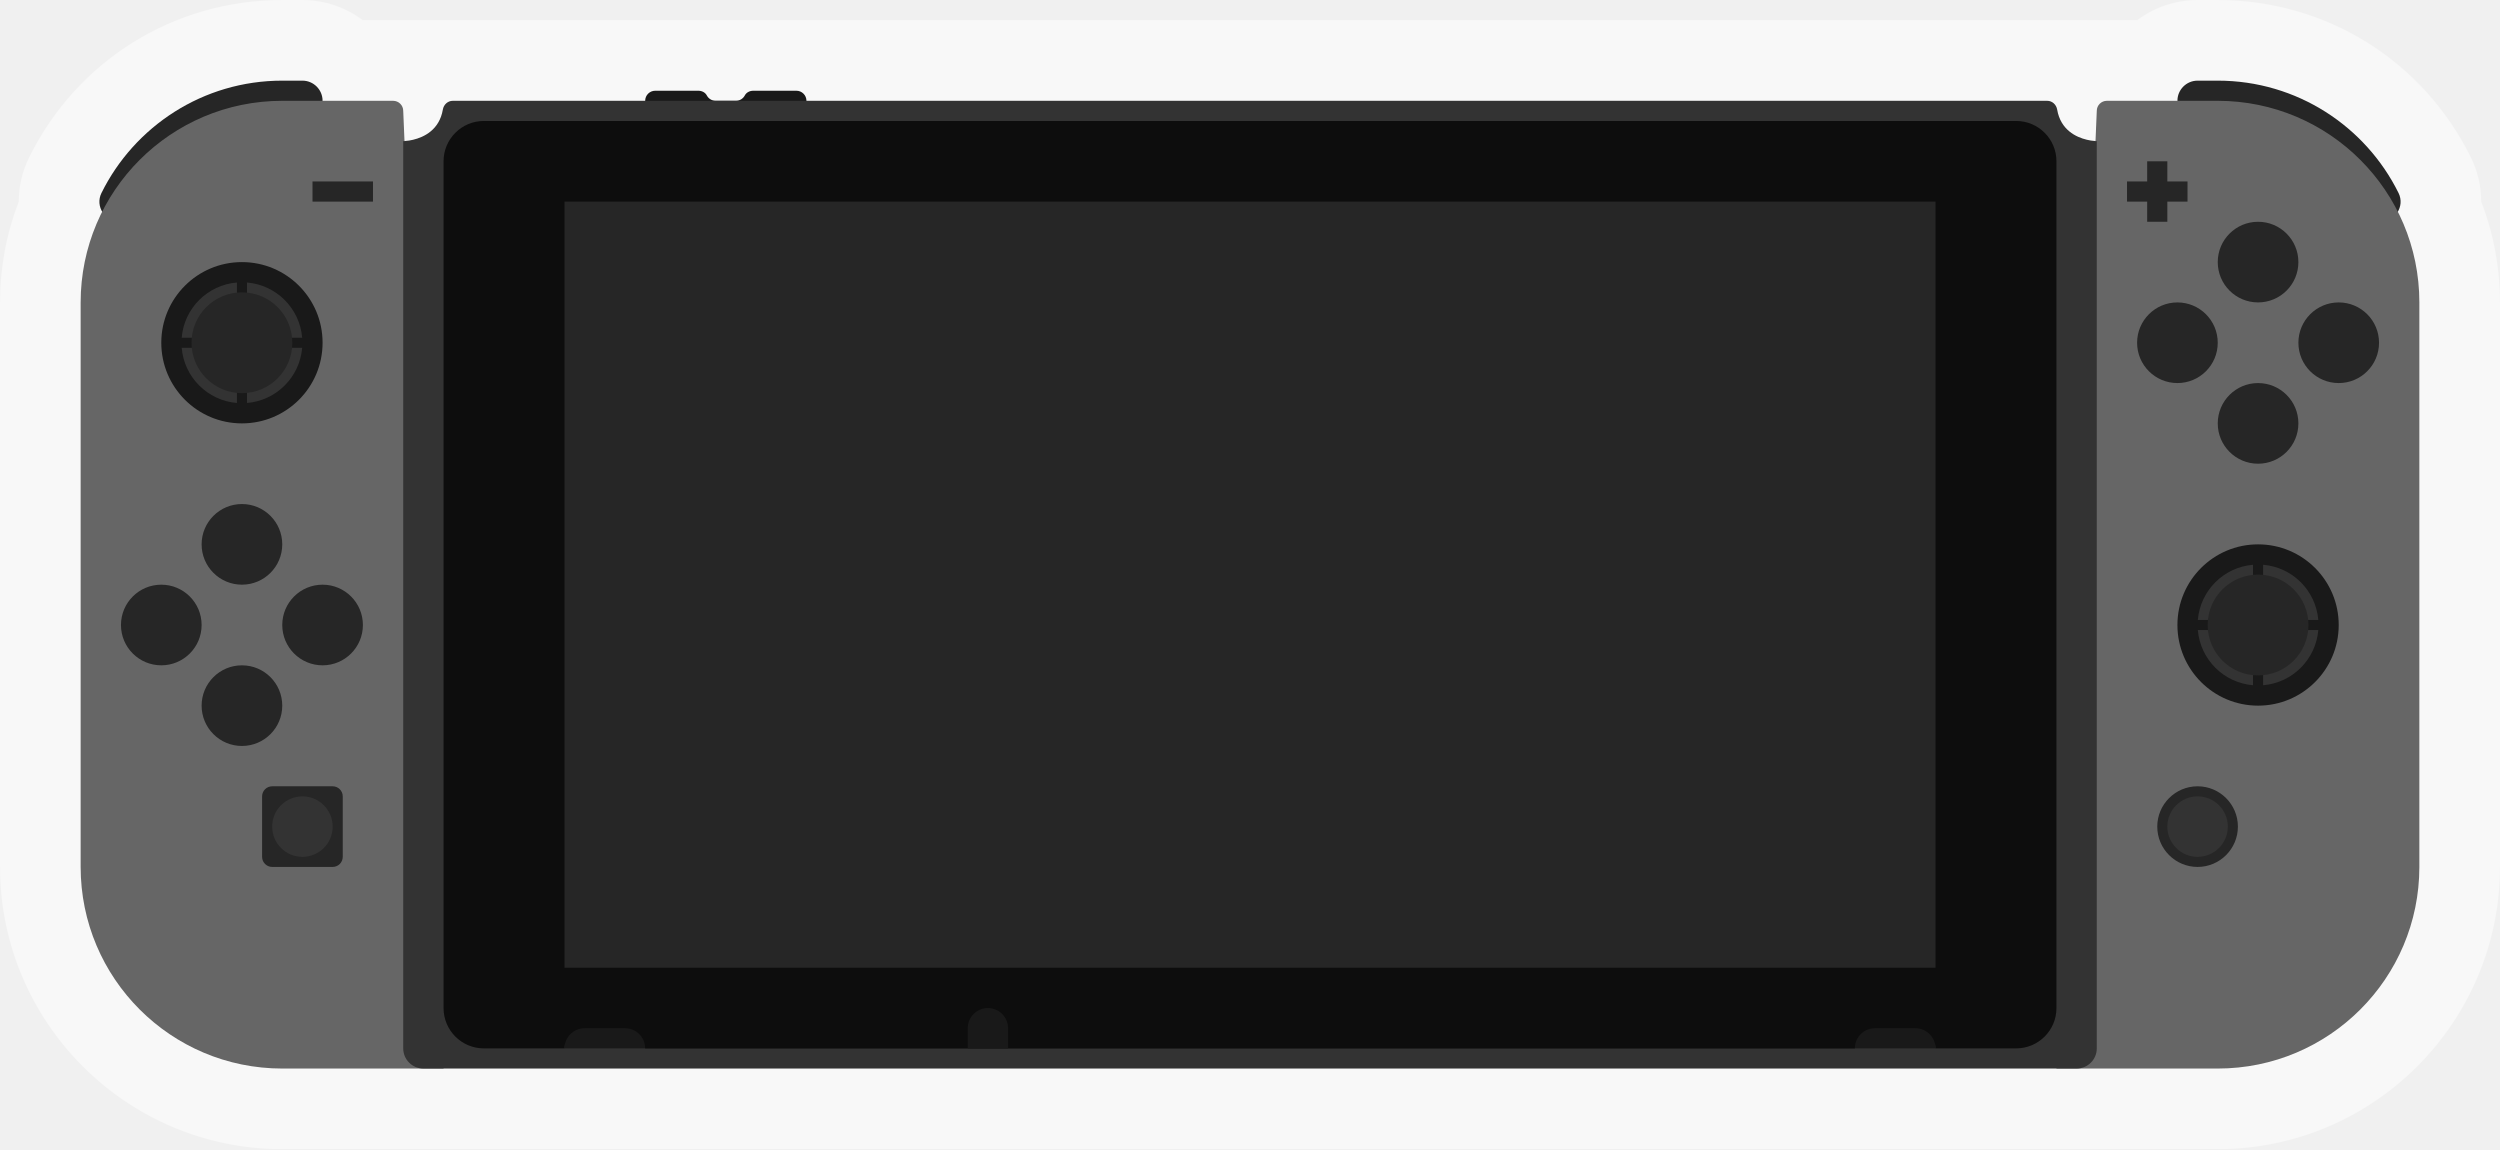
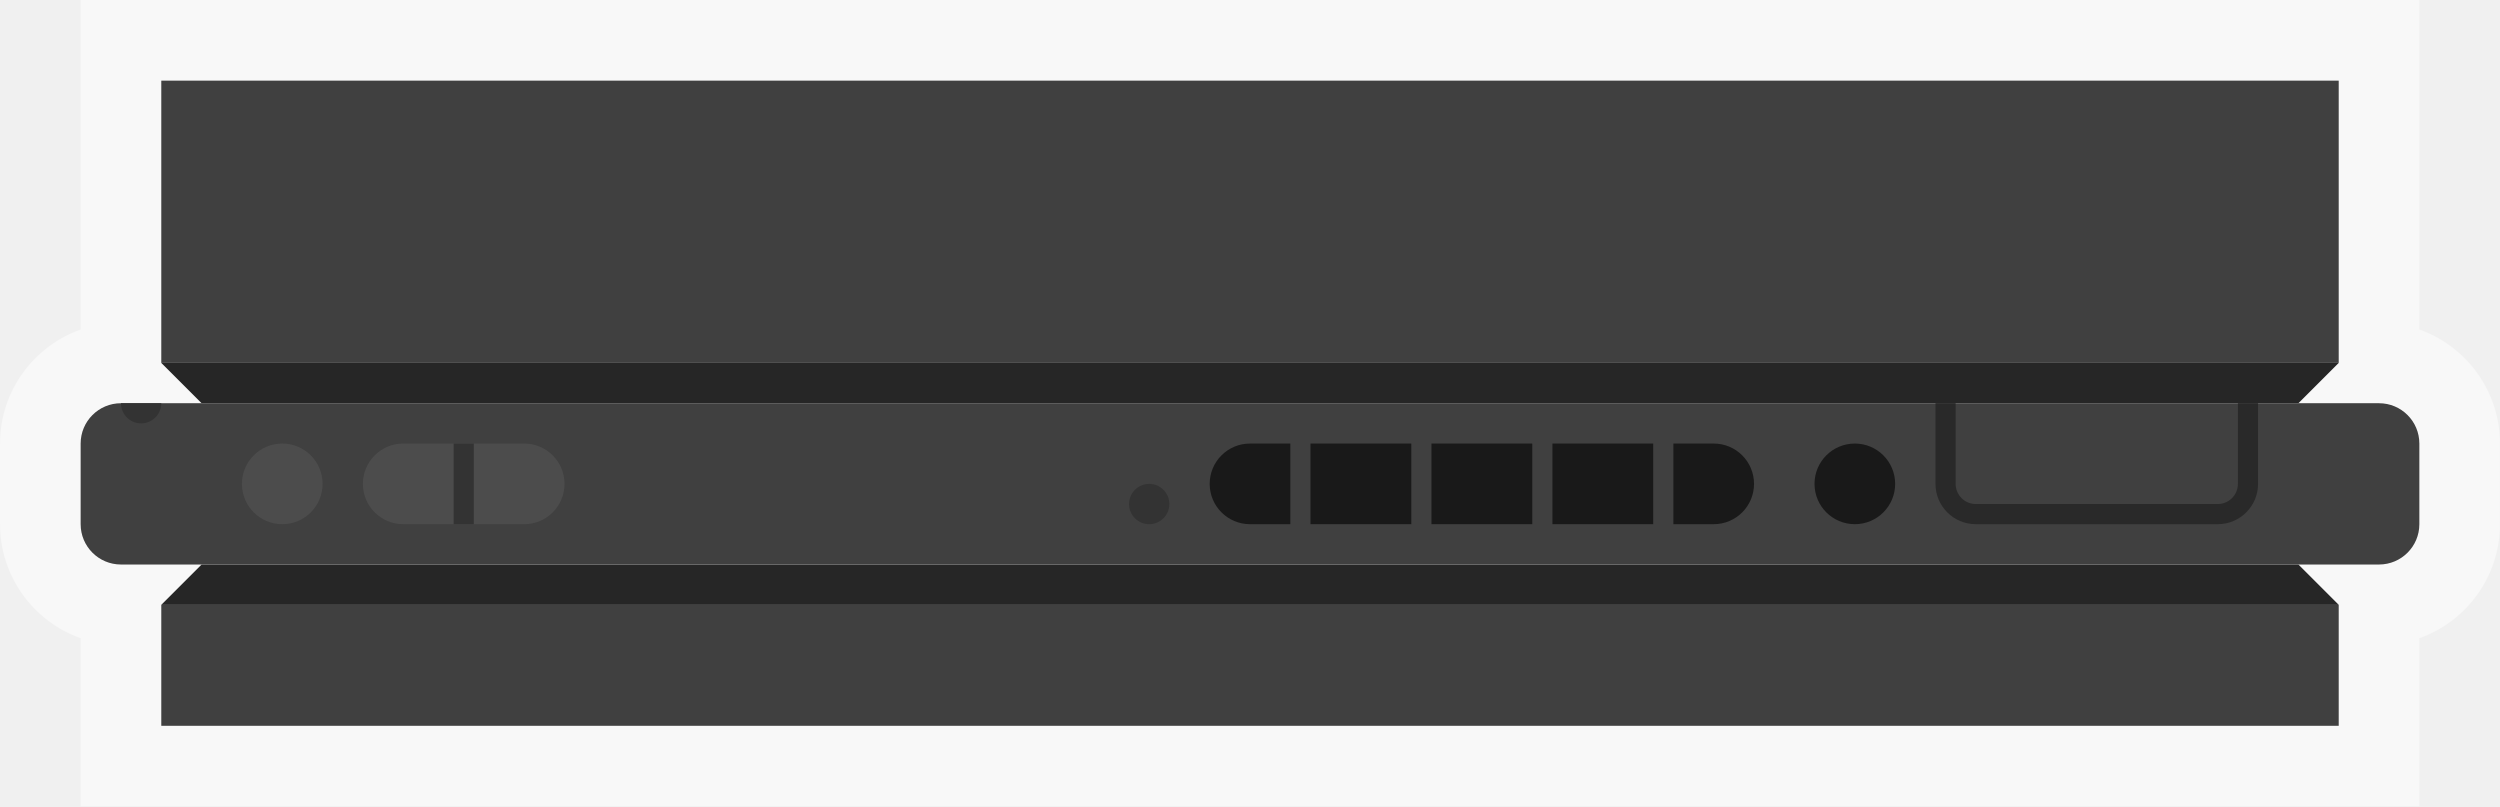
- <svg xmlns="http://www.w3.org/2000/svg" viewBox="0 0 330.666 152" height="152" width="330.666" xml:space="preserve" id="svg2" version="1.1">
+ <svg xmlns="http://www.w3.org/2000/svg" viewBox="0 0 330.667 106.666" height="106.666" width="330.667" xml:space="preserve" id="svg2" version="1.1">
  <defs id="defs6">
    <clipPath id="clipPath18" clipPathUnits="userSpaceOnUse">
      <path id="path16" d="M 0,256 H 256 V 0 H 0 Z" />
    </clipPath>
    <clipPath id="clipPath26" clipPathUnits="userSpaceOnUse">
-       <path id="path24" d="M 4,186 H 252 V 72 H 4 Z" />
+       <path id="path24" d="M 4,168 H 252 V 88 H 4 Z" />
+     </clipPath>
+     <clipPath id="clipPath54" clipPathUnits="userSpaceOnUse">
+       <path id="path52" d="M 0,256 H 256 V 0 H 0 Z" />
    </clipPath>
  </defs>
-   <g transform="matrix(1.333333,0,0,-1.333333,-5.333333,248)" id="g10">
+   <g transform="matrix(1.333333,0,0,-1.333333,-5.333333,224)" id="g10">
    <g id="g12">
      <g clip-path="url(#clipPath18)" id="g14">
        <g id="g20">
          <g id="g22" />
          <g id="g34">
            <g style="opacity:0.5" id="g32" clip-path="url(#clipPath26)">
-               <g id="g30" transform="translate(250.1396,166.0073)">
-                 <path id="path28" style="fill:#ffffff;fill-opacity:1;fill-rule:nonzero;stroke:none" d="m 0,0 c -0.001,1.497 -0.342,2.995 -1.029,4.384 -4.757,9.628 -14.378,15.609 -25.111,15.609 h -2 c -2.246,0 -4.322,-0.745 -5.994,-2 h -0.006 -8 -160 -5 -3.006 c -1.671,1.255 -3.747,2 -5.994,2 h -2 c -10.732,0 -20.354,-5.981 -25.11,-15.609 -0.687,-1.389 -1.029,-2.887 -1.03,-4.384 -1.235,-3.198 -1.86,-6.552 -1.86,-10.007 v -56 c 0,-15.44 12.561,-28 28,-28 h 14 2 160 2 14 c 15.44,0 28,12.56 28,28 v 56 C 1.86,-6.552 1.236,-3.198 0,0" />
+               <g id="g30" transform="translate(244,135.3145)">
+                 <path id="path28" style="fill:#ffffff;fill-opacity:1;fill-rule:nonzero;stroke:none" d="m 0,0 v 24.686 8 h -8 -216 -8 v -8 V 0 c -4.656,-1.651 -8,-6.1 -8,-11.314 v -8 c 0,-5.215 3.344,-9.665 8,-11.315 v -8.685 -8 h 8 216 8 v 8 8.685 c 4.656,1.65 8,6.1 8,11.315 v 8 C 8,-6.1 4.656,-1.651 0,0" />
              </g>
            </g>
          </g>
        </g>
-         <g transform="translate(83,177)" id="g36">
-           <path id="path38" style="fill:#191919;fill-opacity:1;fill-rule:nonzero;stroke:none" d="M 0,0 H -4.273 C -4.615,0 -4.955,-0.162 -5.114,-0.465 -5.282,-0.783 -5.616,-1 -6,-1 h -2 c -0.384,0 -0.718,0.217 -0.886,0.535 C -9.045,-0.162 -9.385,0 -9.727,0 H -14 c -0.552,0 -1,-0.448 -1,-1 v -2 c 0,-0.552 0.448,-1 1,-1 H 0 c 0.552,0 1,0.448 1,1 v 2 C 1,-0.448 0.552,0 0,0" />
+       </g>
+     </g>
+     <path id="path36" style="fill:#404040;fill-opacity:1;fill-rule:nonzero;stroke:none" d="M 236,132 H 20 v 28 h 216 z" />
+     <path id="path38" style="fill:#404040;fill-opacity:1;fill-rule:nonzero;stroke:none" d="M 236,96 H 20 v 12 h 216 z" />
+     <g transform="translate(232,128)" id="g40">
+       <path id="path42" style="fill:#262626;fill-opacity:1;fill-rule:nonzero;stroke:none" d="m 0,0 h -208 l -4,4 H 4 Z" />
+     </g>
+     <g transform="translate(24,112)" id="g44">
+       <path id="path46" style="fill:#262626;fill-opacity:1;fill-rule:nonzero;stroke:none" d="m 0,0 h 208 l 4,-4 H -4 Z" />
+     </g>
+     <g id="g48">
+       <g clip-path="url(#clipPath54)" id="g50">
+         <g transform="translate(240,112)" id="g56">
+           <path id="path58" style="fill:#404040;fill-opacity:1;fill-rule:nonzero;stroke:none" d="m 0,0 h -224 c -2.209,0 -4,1.791 -4,4 v 8 c 0,2.209 1.791,4 4,4 H 0 c 2.209,0 4,-1.791 4,-4 V 4 C 4,1.791 2.209,0 0,0" />
        </g>
-         <g transform="translate(36,176)" id="g40">
-           <path id="path42" style="fill:#262626;fill-opacity:1;fill-rule:nonzero;stroke:none" d="m 0,0 c 0,1.104 -0.896,2 -2,2 h -2 c -7.869,0 -14.674,-4.545 -17.938,-11.152 -0.649,-1.312 0.35,-2.848 1.813,-2.848 z" />
+         <g transform="translate(36,120)" id="g60">
+           <path id="path62" style="fill:#4c4c4c;fill-opacity:1;fill-rule:nonzero;stroke:none" d="m 0,0 c 0,-2.209 -1.791,-4 -4,-4 -2.209,0 -4,1.791 -4,4 0,2.209 1.791,4 4,4 2.209,0 4,-1.791 4,-4" />
        </g>
-         <g transform="translate(32,80)" id="g44">
-           <path id="path46" style="fill:#666666;fill-opacity:1;fill-rule:nonzero;stroke:none" d="m 0,0 h 16 l -4,95 c 0,0.552 -0.448,1 -1,1 H 0 C -11.046,96 -20,87.046 -20,76 V 20 C -20,8.954 -11.046,0 0,0" />
+         <g transform="translate(56,116)" id="g64">
+           <path id="path66" style="fill:#4c4c4c;fill-opacity:1;fill-rule:nonzero;stroke:none" d="m 0,0 h -12 c -2.209,0 -4,1.791 -4,4 0,2.209 1.791,4 4,4 H 0 C 2.209,8 4,6.209 4,4 4,1.791 2.209,0 0,0" />
        </g>
-         <g transform="translate(220,176)" id="g48">
-           <path id="path50" style="fill:#262626;fill-opacity:1;fill-rule:nonzero;stroke:none" d="M 0,0 C 0,1.104 0.896,2 2,2 H 4 C 11.868,2 18.674,-2.545 21.938,-9.152 22.587,-10.464 21.589,-12 20.125,-12 Z" />
+         <g transform="translate(18,126)" id="g68">
+           <path id="path70" style="fill:#333333;fill-opacity:1;fill-rule:nonzero;stroke:none" d="M 0,0 C 1.104,0 2,0.896 2,2 H -2 C -2,0.896 -1.104,0 0,0" />
        </g>
-         <g transform="translate(224,80)" id="g52">
-           <path id="path54" style="fill:#666666;fill-opacity:1;fill-rule:nonzero;stroke:none" d="m 0,0 h -16 l 4,95 c 0,0.552 0.447,1 1,1 H 0 C 11.046,96 20,87.046 20,76 V 20 C 20,8.954 11.046,0 0,0" />
+         <path id="path72" style="fill:#333333;fill-opacity:1;fill-rule:nonzero;stroke:none" d="m 51,116 h -2 v 8 h 2 z" />
+         <g transform="translate(120,118)" id="g74">
+           <path id="path76" style="fill:#333333;fill-opacity:1;fill-rule:nonzero;stroke:none" d="m 0,0 c 0,-1.104 -0.896,-2 -2,-2 -1.104,0 -2,0.896 -2,2 0,1.104 0.896,2 2,2 1.104,0 2,-0.896 2,-2" />
        </g>
-         <g transform="translate(211.0039,172.1401)" id="g56">
-           <path id="path58" style="fill:#333333;fill-opacity:1;fill-rule:nonzero;stroke:none" d="m 0,0 c -1.047,0.252 -2.589,0.964 -2.934,2.99 -0.084,0.494 -0.488,0.87 -0.989,0.87 h -3.081 -152 -3.08 c -0.502,0 -0.906,-0.376 -0.99,-0.87 -0.345,-2.026 -1.887,-2.738 -2.934,-2.99 -0.126,-0.033 -0.254,-0.058 -0.385,-0.079 -0.365,-0.059 -0.611,-0.061 -0.611,-0.061 v -90 c 0,-1.105 0.896,-2 2,-2 h 164 c 1.105,0 2,0.895 2,2 v 90 c 0,0 -0.246,0.002 -0.611,0.061 C 0.254,-0.058 0.126,-0.033 0,0" />
+         <g transform="translate(192,120)" id="g78">
+           <path id="path80" style="fill:#191919;fill-opacity:1;fill-rule:nonzero;stroke:none" d="m 0,0 c 0,-2.209 -1.791,-4 -4,-4 -2.209,0 -4,1.791 -4,4 0,2.209 1.791,4 4,4 2.209,0 4,-1.791 4,-4" />
        </g>
-         <path id="path60" style="fill:#191919;fill-opacity:1;fill-rule:nonzero;stroke:none" d="M 196,82 H 60 v 4 h 136 z" />
-         <g transform="translate(204,174)" id="g62">
-           <path id="path64" style="fill:#0d0d0d;fill-opacity:1;fill-rule:nonzero;stroke:none" d="m 0,0 h -152 c -2.209,0 -4,-1.791 -4,-4 v -84 c 0,-2.209 1.791,-4 4,-4 h 8 c 0,1.104 0.896,2 2,2 h 4 c 1.104,0 2,-0.896 2,-2 h 120 c 0,1.104 0.896,2 2,2 h 4 c 1.104,0 2,-0.896 2,-2 h 8 c 2.209,0 4,1.791 4,4 V -4 C 4,-1.791 2.209,0 0,0" />
+         <path id="path82" style="fill:#191919;fill-opacity:1;fill-rule:nonzero;stroke:none" d="m 134,116 h 10 v 8 h -10 z" />
+         <g transform="translate(128,124)" id="g84">
+           <path id="path86" style="fill:#191919;fill-opacity:1;fill-rule:nonzero;stroke:none" d="m 0,0 c -2.209,0 -4,-1.791 -4,-4 0,-2.209 1.791,-4 4,-4 h 4 v 8 z" />
        </g>
-         <path id="path66" style="fill:#262626;fill-opacity:1;fill-rule:nonzero;stroke:none" d="M 196,90 H 60 v 76 h 136 z" />
-         <path id="path68" style="fill:#262626;fill-opacity:1;fill-rule:nonzero;stroke:none" d="m 41,166 h -6 v 2 h 6 z" />
-         <g transform="translate(221,168)" id="g70">
-           <path id="path72" style="fill:#262626;fill-opacity:1;fill-rule:nonzero;stroke:none" d="M 0,0 H -2 V 2 H -4 V 0 h -2 v -2 h 2 v -2 h 2 v 2 h 2 z" />
+         <g transform="translate(174,116)" id="g88">
+           <path id="path90" style="fill:#191919;fill-opacity:1;fill-rule:nonzero;stroke:none" d="M 0,0 C 2.209,0 4,1.791 4,4 4,6.209 2.209,8 0,8 H -4 V 0 Z" />
        </g>
-         <g transform="translate(37,100)" id="g74">
-           <path id="path76" style="fill:#262626;fill-opacity:1;fill-rule:nonzero;stroke:none" d="m 0,0 h -6 c -0.552,0 -1,0.447 -1,1 v 6 c 0,0.553 0.448,1 1,1 H 0 C 0.552,8 1,7.553 1,7 V 1 C 1,0.447 0.552,0 0,0" />
-         </g>
-         <g transform="translate(37,104)" id="g78">
-           <path id="path80" style="fill:#333333;fill-opacity:1;fill-rule:nonzero;stroke:none" d="m 0,0 c 0,-1.657 -1.343,-3 -3,-3 -1.657,0 -3,1.343 -3,3 0,1.657 1.343,3 3,3 1.657,0 3,-1.343 3,-3" />
-         </g>
-         <g transform="translate(36,152)" id="g82">
-           <path id="path84" style="fill:#191919;fill-opacity:1;fill-rule:nonzero;stroke:none" d="m 0,0 c 0,-4.418 -3.582,-8 -8,-8 -4.418,0 -8,3.582 -8,8 0,4.418 3.582,8 8,8 4.418,0 8,-3.582 8,-8" />
-         </g>
-         <g transform="translate(27.5,152.5)" id="g86">
-           <path id="path88" style="fill:#333333;fill-opacity:1;fill-rule:nonzero;stroke:none" d="M 0,0 V 5.475 C -2.914,5.234 -5.234,2.914 -5.475,0 Z" />
-         </g>
-         <g transform="translate(28.5,152.5)" id="g90">
-           <path id="path92" style="fill:#333333;fill-opacity:1;fill-rule:nonzero;stroke:none" d="M 0,0 H 5.475 C 5.234,2.914 2.914,5.234 0,5.475 Z" />
-         </g>
-         <g transform="translate(27.5,151.5)" id="g94">
-           <path id="path96" style="fill:#333333;fill-opacity:1;fill-rule:nonzero;stroke:none" d="M 0,0 H -5.475 C -5.234,-2.914 -2.914,-5.234 0,-5.475 Z" />
-         </g>
-         <g transform="translate(28.5,151.5)" id="g98">
-           <path id="path100" style="fill:#333333;fill-opacity:1;fill-rule:nonzero;stroke:none" d="M 0,0 V -5.475 C 2.914,-5.234 5.234,-2.914 5.475,0 Z" />
-         </g>
-         <g transform="translate(33,152)" id="g102">
-           <path id="path104" style="fill:#262626;fill-opacity:1;fill-rule:nonzero;stroke:none" d="m 0,0 c 0,-2.761 -2.239,-5 -5,-5 -2.761,0 -5,2.239 -5,5 0,2.761 2.239,5 5,5 2.761,0 5,-2.239 5,-5" />
-         </g>
-         <g transform="translate(236,124)" id="g106">
-           <path id="path108" style="fill:#191919;fill-opacity:1;fill-rule:nonzero;stroke:none" d="m 0,0 c 0,-4.418 -3.582,-8 -8,-8 -4.418,0 -8,3.582 -8,8 0,4.418 3.582,8 8,8 4.418,0 8,-3.582 8,-8" />
-         </g>
-         <g transform="translate(227.5,124.5)" id="g110">
-           <path id="path112" style="fill:#333333;fill-opacity:1;fill-rule:nonzero;stroke:none" d="M 0,0 V 5.475 C -2.914,5.234 -5.233,2.914 -5.475,0 Z" />
-         </g>
-         <g transform="translate(228.5,124.5)" id="g114">
-           <path id="path116" style="fill:#333333;fill-opacity:1;fill-rule:nonzero;stroke:none" d="M 0,0 H 5.475 C 5.233,2.914 2.914,5.234 0,5.475 Z" />
-         </g>
-         <g transform="translate(227.5,123.5)" id="g118">
-           <path id="path120" style="fill:#333333;fill-opacity:1;fill-rule:nonzero;stroke:none" d="M 0,0 H -5.475 C -5.233,-2.914 -2.914,-5.233 0,-5.475 Z" />
-         </g>
-         <g transform="translate(228.5,123.5)" id="g122">
-           <path id="path124" style="fill:#333333;fill-opacity:1;fill-rule:nonzero;stroke:none" d="M 0,0 V -5.475 C 2.914,-5.233 5.233,-2.914 5.475,0 Z" />
-         </g>
-         <g transform="translate(233,124)" id="g126">
-           <path id="path128" style="fill:#262626;fill-opacity:1;fill-rule:nonzero;stroke:none" d="m 0,0 c 0,-2.762 -2.238,-5 -5,-5 -2.762,0 -5,2.238 -5,5 0,2.762 2.238,5 5,5 2.762,0 5,-2.238 5,-5" />
-         </g>
-         <g transform="translate(232,160)" id="g130">
-           <path id="path132" style="fill:#262626;fill-opacity:1;fill-rule:nonzero;stroke:none" d="m 0,0 c 0,-2.209 -1.791,-4 -4,-4 -2.209,0 -4,1.791 -4,4 0,2.209 1.791,4 4,4 2.209,0 4,-1.791 4,-4" />
-         </g>
-         <g transform="translate(232,144)" id="g134">
-           <path id="path136" style="fill:#262626;fill-opacity:1;fill-rule:nonzero;stroke:none" d="m 0,0 c 0,-2.209 -1.791,-4 -4,-4 -2.209,0 -4,1.791 -4,4 0,2.209 1.791,4 4,4 2.209,0 4,-1.791 4,-4" />
-         </g>
-         <g transform="translate(236,148)" id="g138">
-           <path id="path140" style="fill:#262626;fill-opacity:1;fill-rule:nonzero;stroke:none" d="M 0,0 C -2.209,0 -4,1.791 -4,4 -4,6.209 -2.209,8 0,8 2.209,8 4,6.209 4,4 4,1.791 2.209,0 0,0" />
-         </g>
-         <g transform="translate(220,148)" id="g142">
-           <path id="path144" style="fill:#262626;fill-opacity:1;fill-rule:nonzero;stroke:none" d="M 0,0 C -2.209,0 -4,1.791 -4,4 -4,6.209 -2.209,8 0,8 2.209,8 4,6.209 4,4 4,1.791 2.209,0 0,0" />
-         </g>
-         <g transform="translate(32,132)" id="g146">
-           <path id="path148" style="fill:#262626;fill-opacity:1;fill-rule:nonzero;stroke:none" d="m 0,0 c 0,-2.209 -1.791,-4 -4,-4 -2.209,0 -4,1.791 -4,4 0,2.209 1.791,4 4,4 2.209,0 4,-1.791 4,-4" />
-         </g>
-         <g transform="translate(32,116)" id="g150">
-           <path id="path152" style="fill:#262626;fill-opacity:1;fill-rule:nonzero;stroke:none" d="m 0,0 c 0,-2.209 -1.791,-4 -4,-4 -2.209,0 -4,1.791 -4,4 0,2.209 1.791,4 4,4 2.209,0 4,-1.791 4,-4" />
-         </g>
-         <g transform="translate(36,120)" id="g154">
-           <path id="path156" style="fill:#262626;fill-opacity:1;fill-rule:nonzero;stroke:none" d="M 0,0 C -2.209,0 -4,1.791 -4,4 -4,6.209 -2.209,8 0,8 2.209,8 4,6.209 4,4 4,1.791 2.209,0 0,0" />
-         </g>
-         <g transform="translate(20,120)" id="g158">
-           <path id="path160" style="fill:#262626;fill-opacity:1;fill-rule:nonzero;stroke:none" d="M 0,0 C -2.209,0 -4,1.791 -4,4 -4,6.209 -2.209,8 0,8 2.209,8 4,6.209 4,4 4,1.791 2.209,0 0,0" />
-         </g>
-         <g transform="translate(222,100)" id="g162">
-           <path id="path164" style="fill:#262626;fill-opacity:1;fill-rule:nonzero;stroke:none" d="M 0,0 C -2.206,0 -4,1.794 -4,4 -4,6.206 -2.206,8 0,8 2.206,8 4,6.206 4,4 4,1.794 2.206,0 0,0" />
-         </g>
-         <g transform="translate(222,107)" id="g166">
-           <path id="path168" style="fill:#333333;fill-opacity:1;fill-rule:nonzero;stroke:none" d="m 0,0 c -1.654,0 -3,-1.346 -3,-3 0,-1.654 1.346,-3 3,-3 1.654,0 3,1.346 3,3 0,1.654 -1.346,3 -3,3" />
-         </g>
-         <g transform="translate(104,82)" id="g170">
-           <path id="path172" style="fill:#191919;fill-opacity:1;fill-rule:nonzero;stroke:none" d="m 0,0 h -4 v 2 c 0,1.104 0.896,2 2,2 1.104,0 2,-0.896 2,-2 z" />
+         <path id="path92" style="fill:#191919;fill-opacity:1;fill-rule:nonzero;stroke:none" d="m 146,116 h 10 v 8 h -10 z" />
+         <path id="path94" style="fill:#191919;fill-opacity:1;fill-rule:nonzero;stroke:none" d="m 158,116 h 10 v 8 h -10 z" />
+         <g transform="translate(226,128)" id="g96">
+           <path id="path98" style="fill:#292929;fill-opacity:1;fill-rule:nonzero;stroke:none" d="m 0,0 v -8 c 0,-1.103 -0.897,-2 -2,-2 h -24 c -1.103,0 -2,0.897 -2,2 v 8 h -2 v -8 c 0,-2.209 1.791,-4 4,-4 h 24 c 2.209,0 4,1.791 4,4 v 8 z" />
        </g>
      </g>
    </g>
  </g>
</svg>
